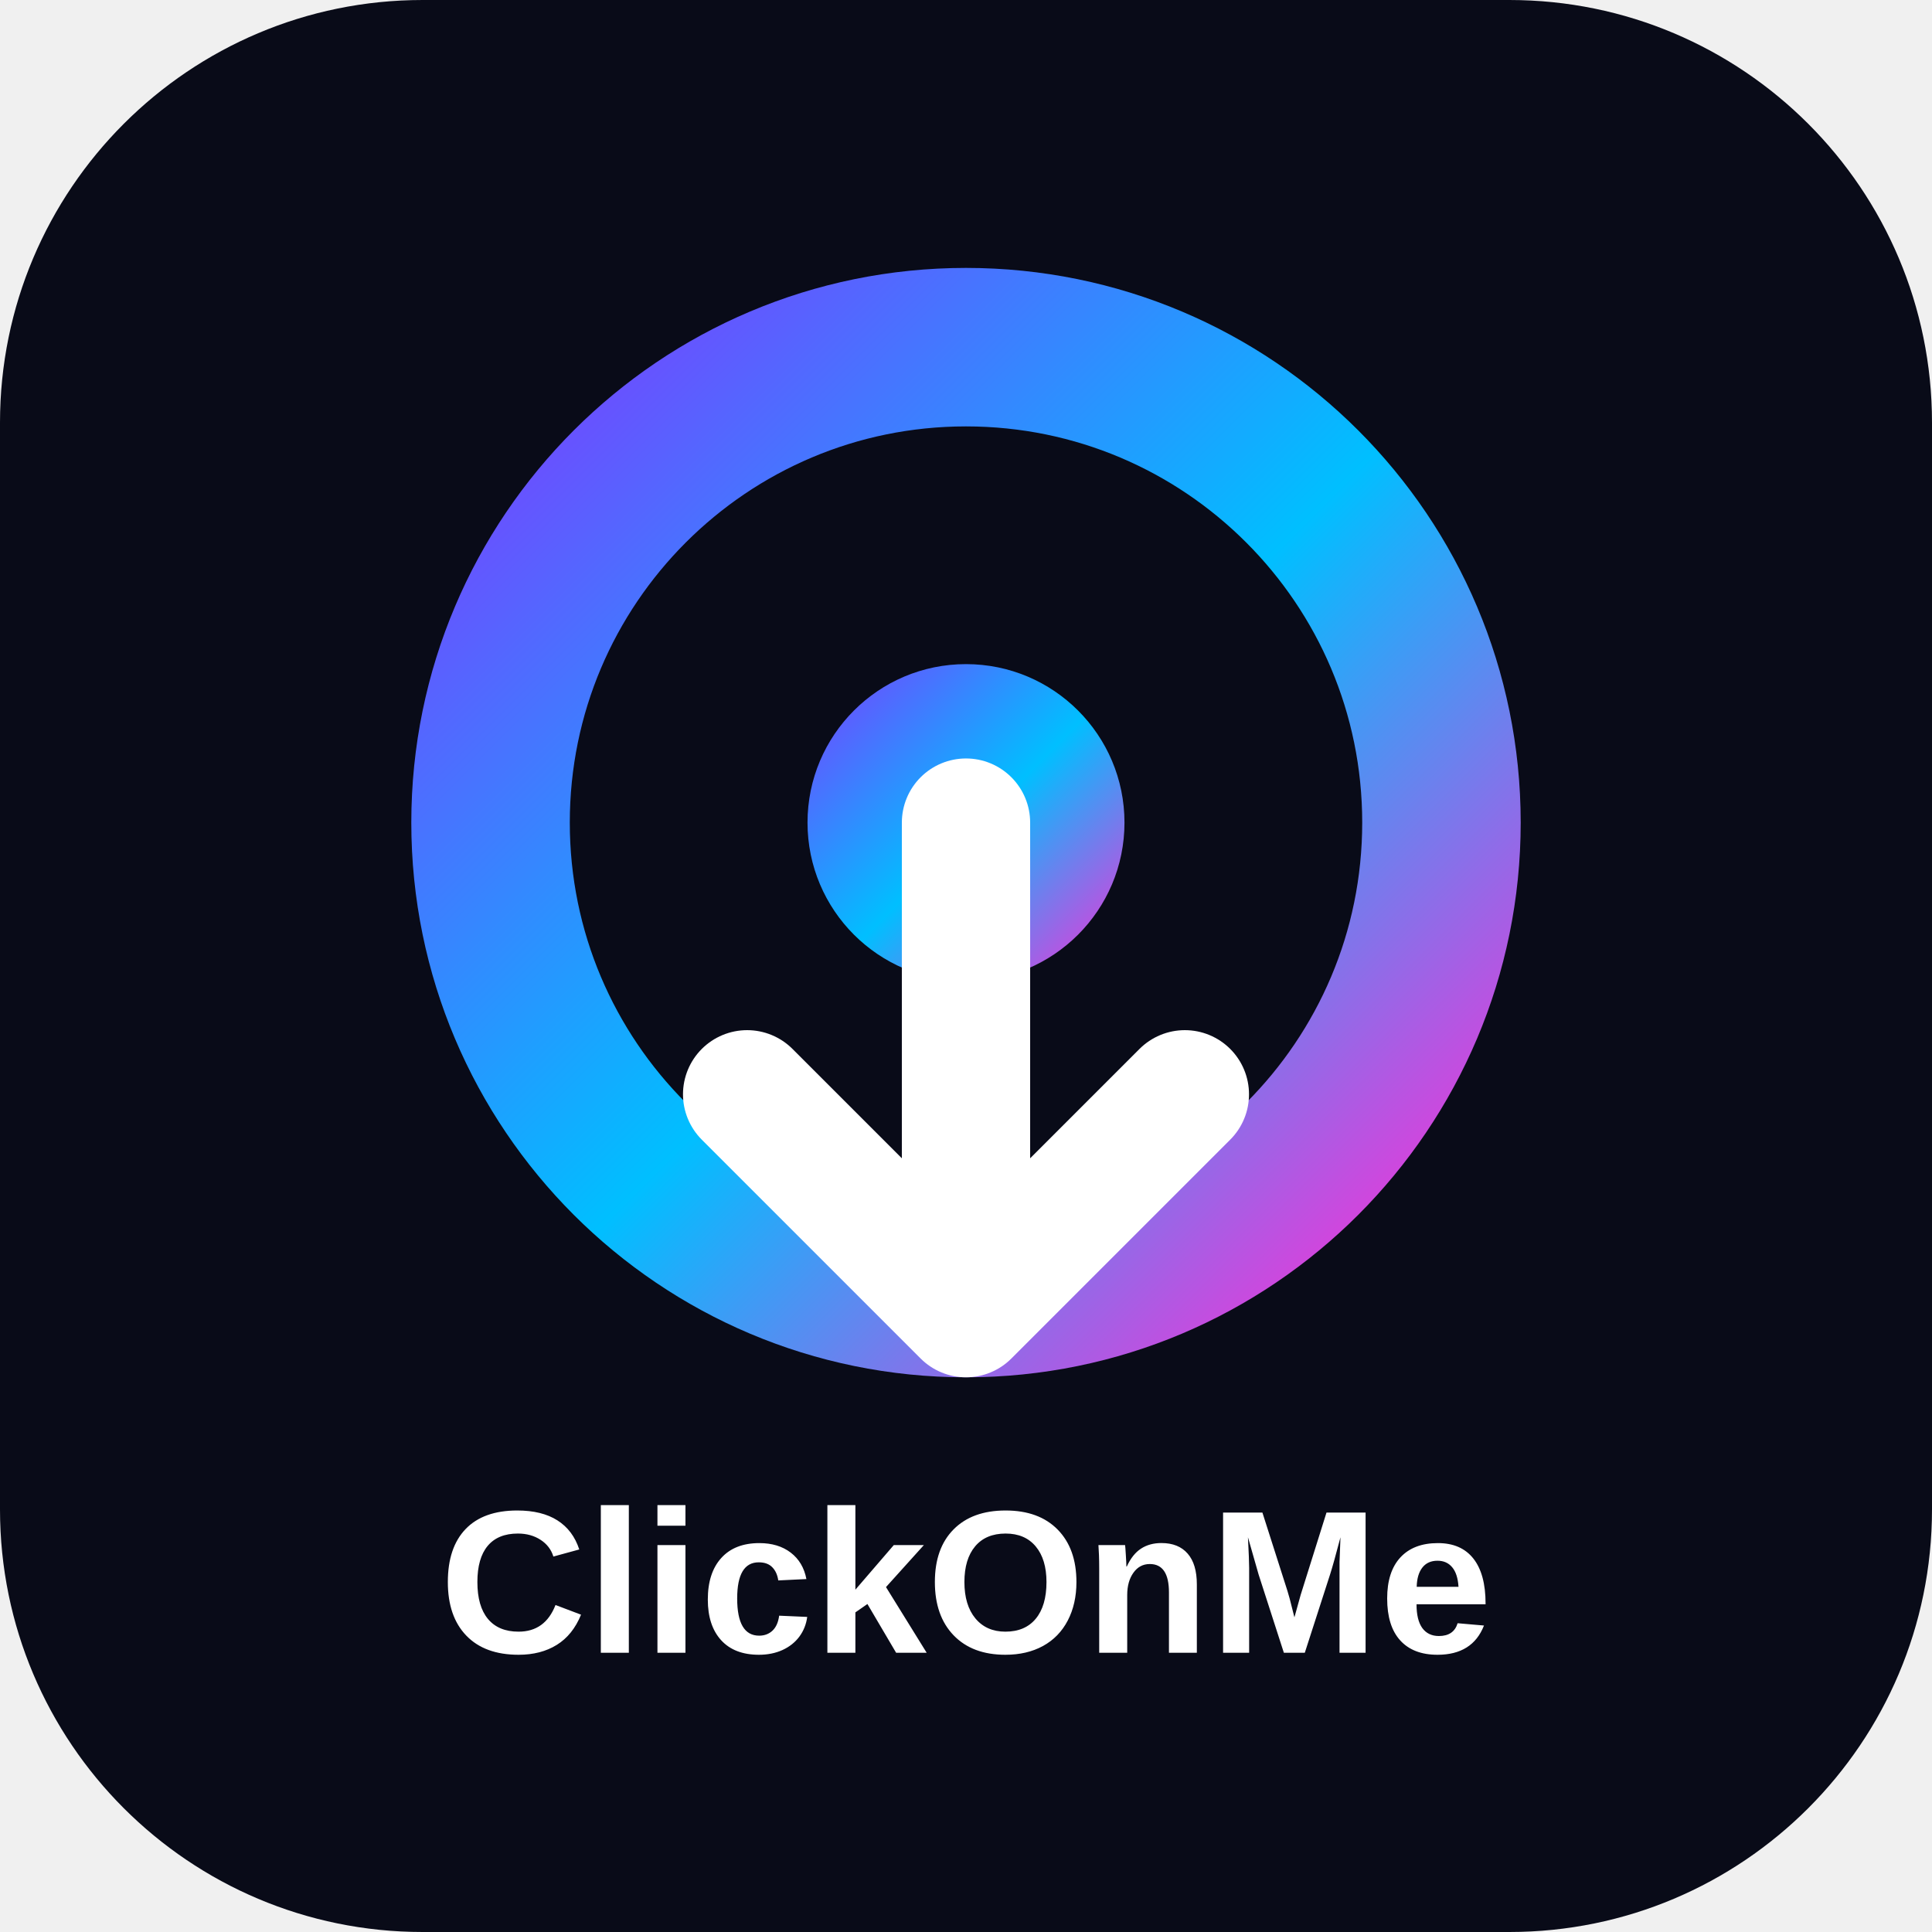
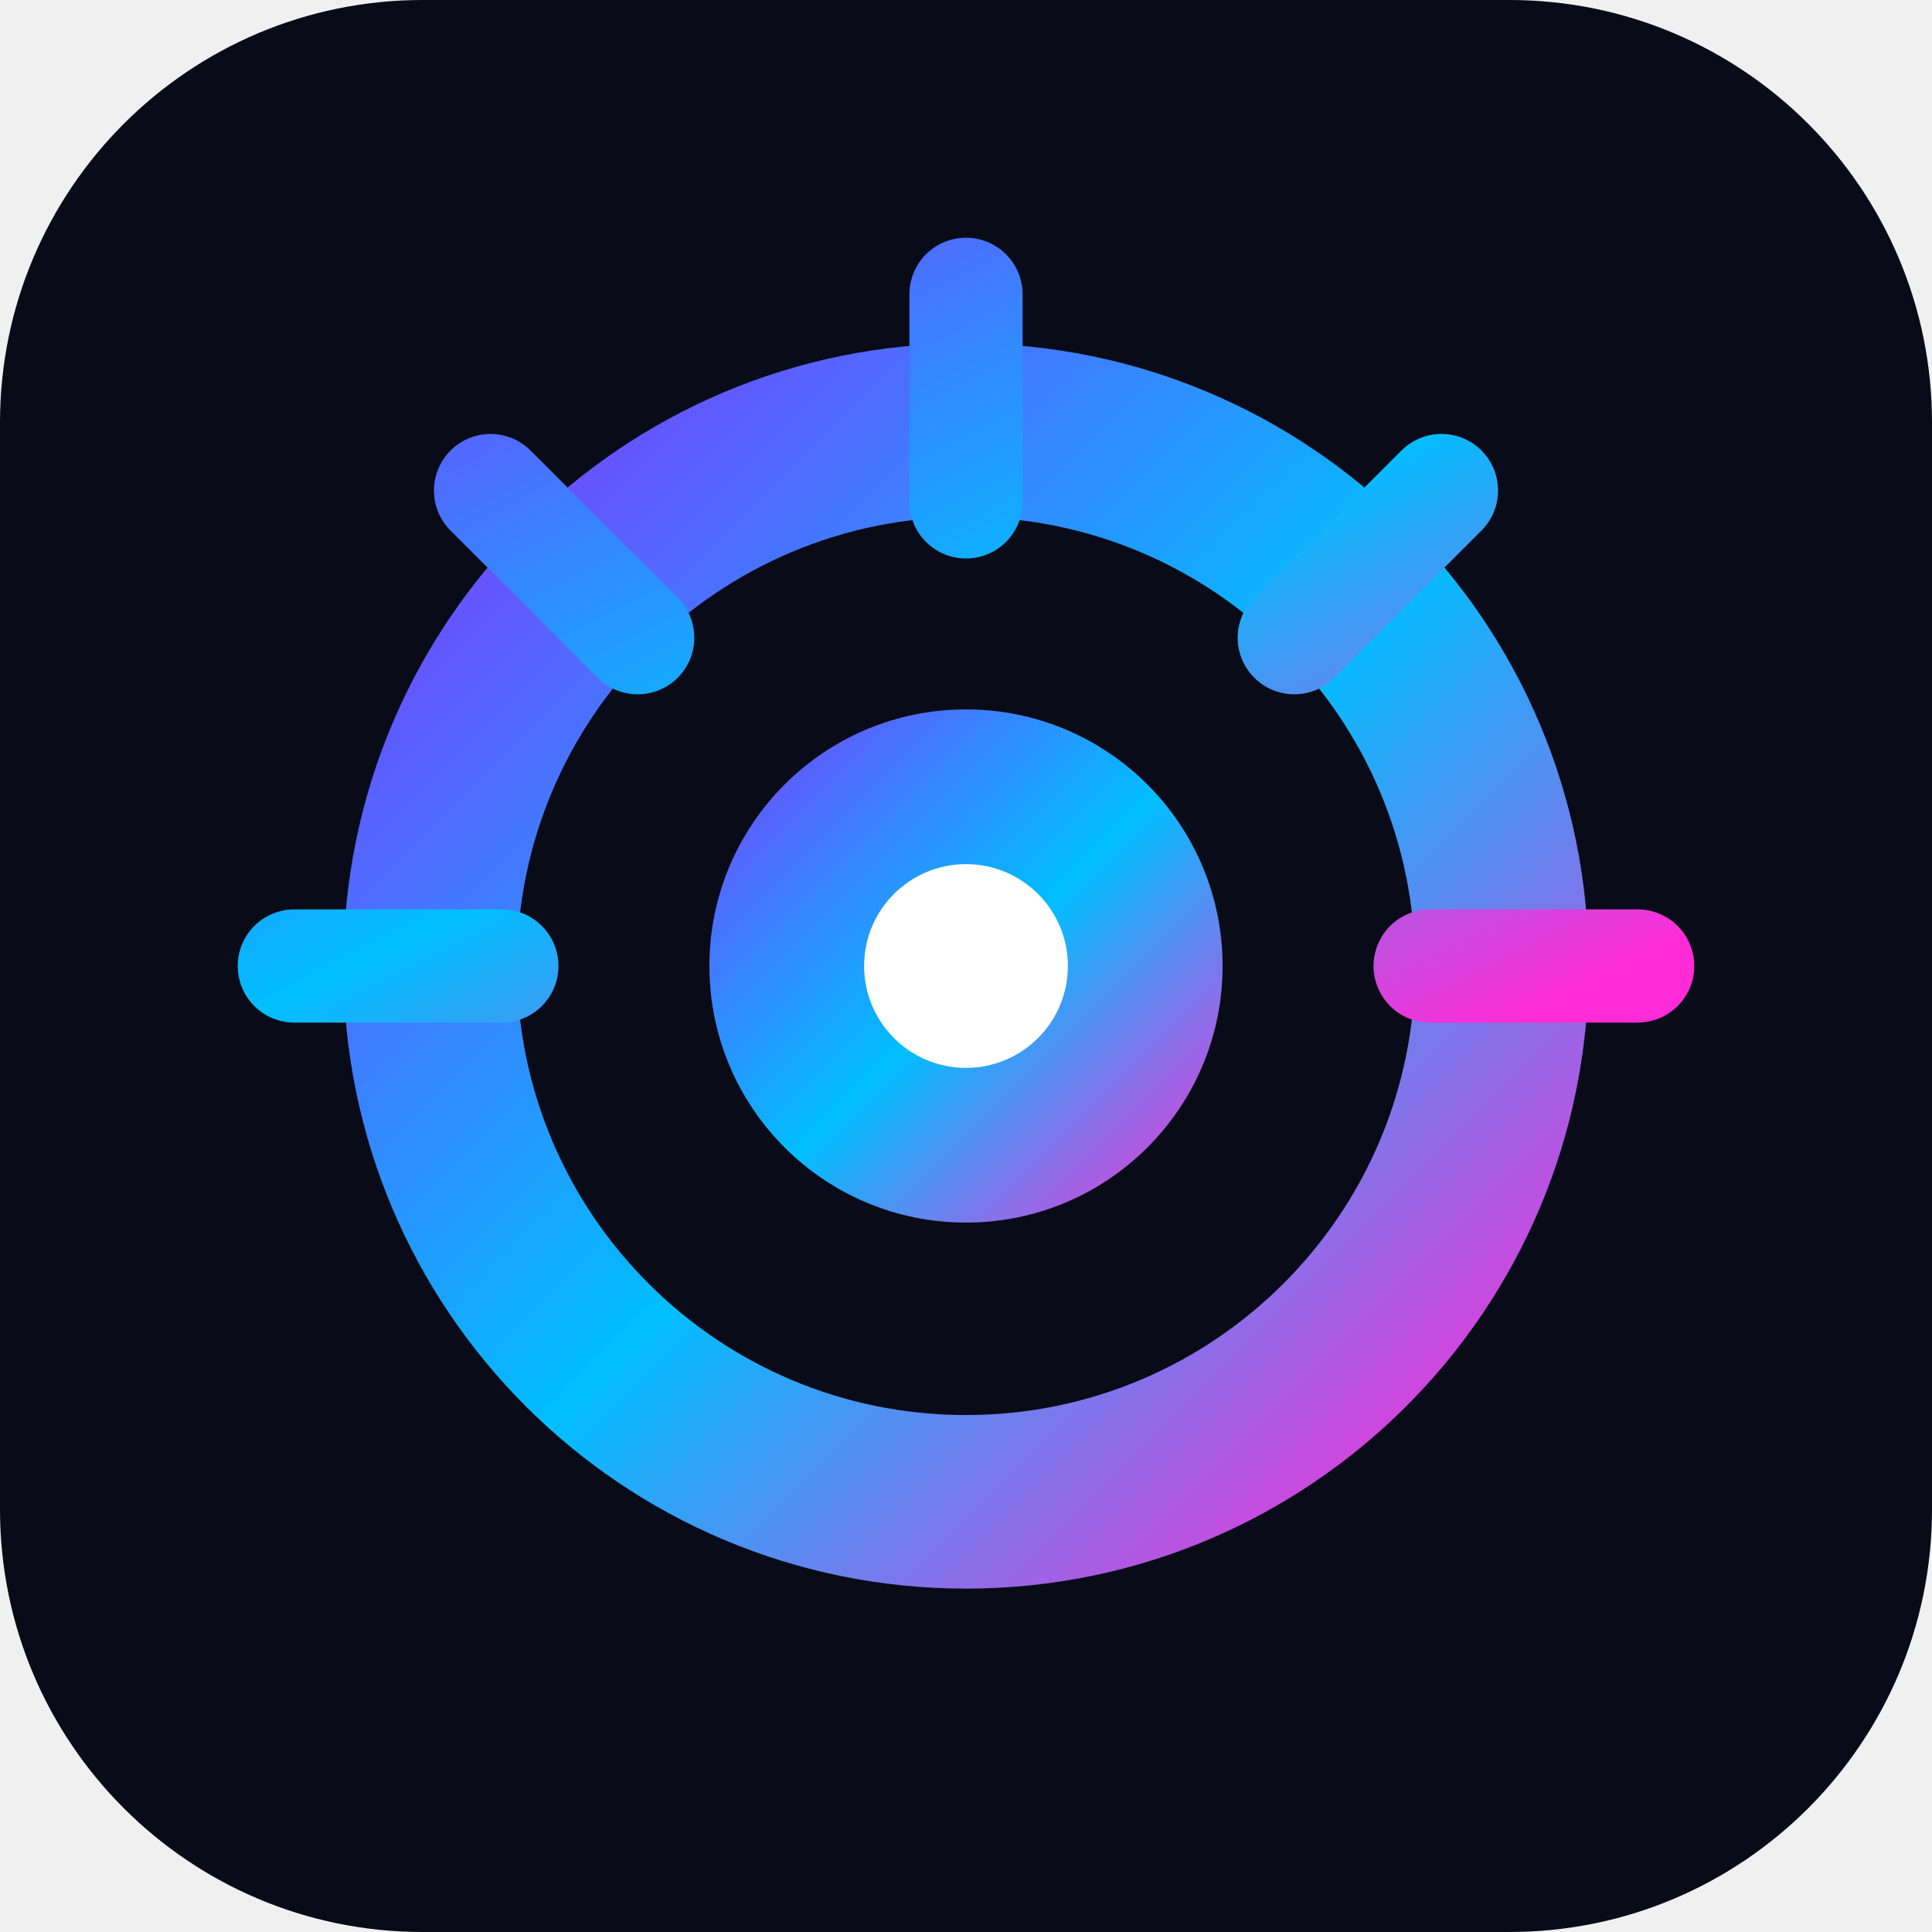
<svg xmlns="http://www.w3.org/2000/svg" viewBox="0 0 512 512">
  <defs>
    <linearGradient id="g" x1="0" y1="0" x2="1" y2="1">
      <stop stop-color="#7c3cff" />
      <stop offset=".52" stop-color="#00bfff" />
      <stop offset="1" stop-color="#ff2bd6" />
    </linearGradient>
  </defs>
  <rect width="512" height="512" rx="112" fill="#090b18" />
-   <circle cx="256" cy="218" r="126" fill="none" stroke="url(#g)" stroke-width="42" />
-   <circle cx="256" cy="218" r="42" fill="url(#g)" />
-   <path d="M256 218v130m0 0 58-58m-58 58-58-58" fill="none" stroke="#fff" stroke-width="34" stroke-linecap="round" stroke-linejoin="round" />
-   <text x="256" y="438" text-anchor="middle" fill="#fff" font-family="Arial,sans-serif" font-size="54" font-weight="700">ClickOnMe</text>
+   <circle cx="256" cy="256" r="142" fill="none" stroke="url(#g)" stroke-width="46" />
+   <circle cx="256" cy="256" r="68" fill="url(#g)" />
+   <circle cx="256" cy="256" r="27" fill="#fff" />
+   <path d="M256 78v55M78 256h55M379 256h55M130 130l39 39M382 130l-39 39" fill="none" stroke="url(#g)" stroke-width="30" stroke-linecap="round" />
</svg>
